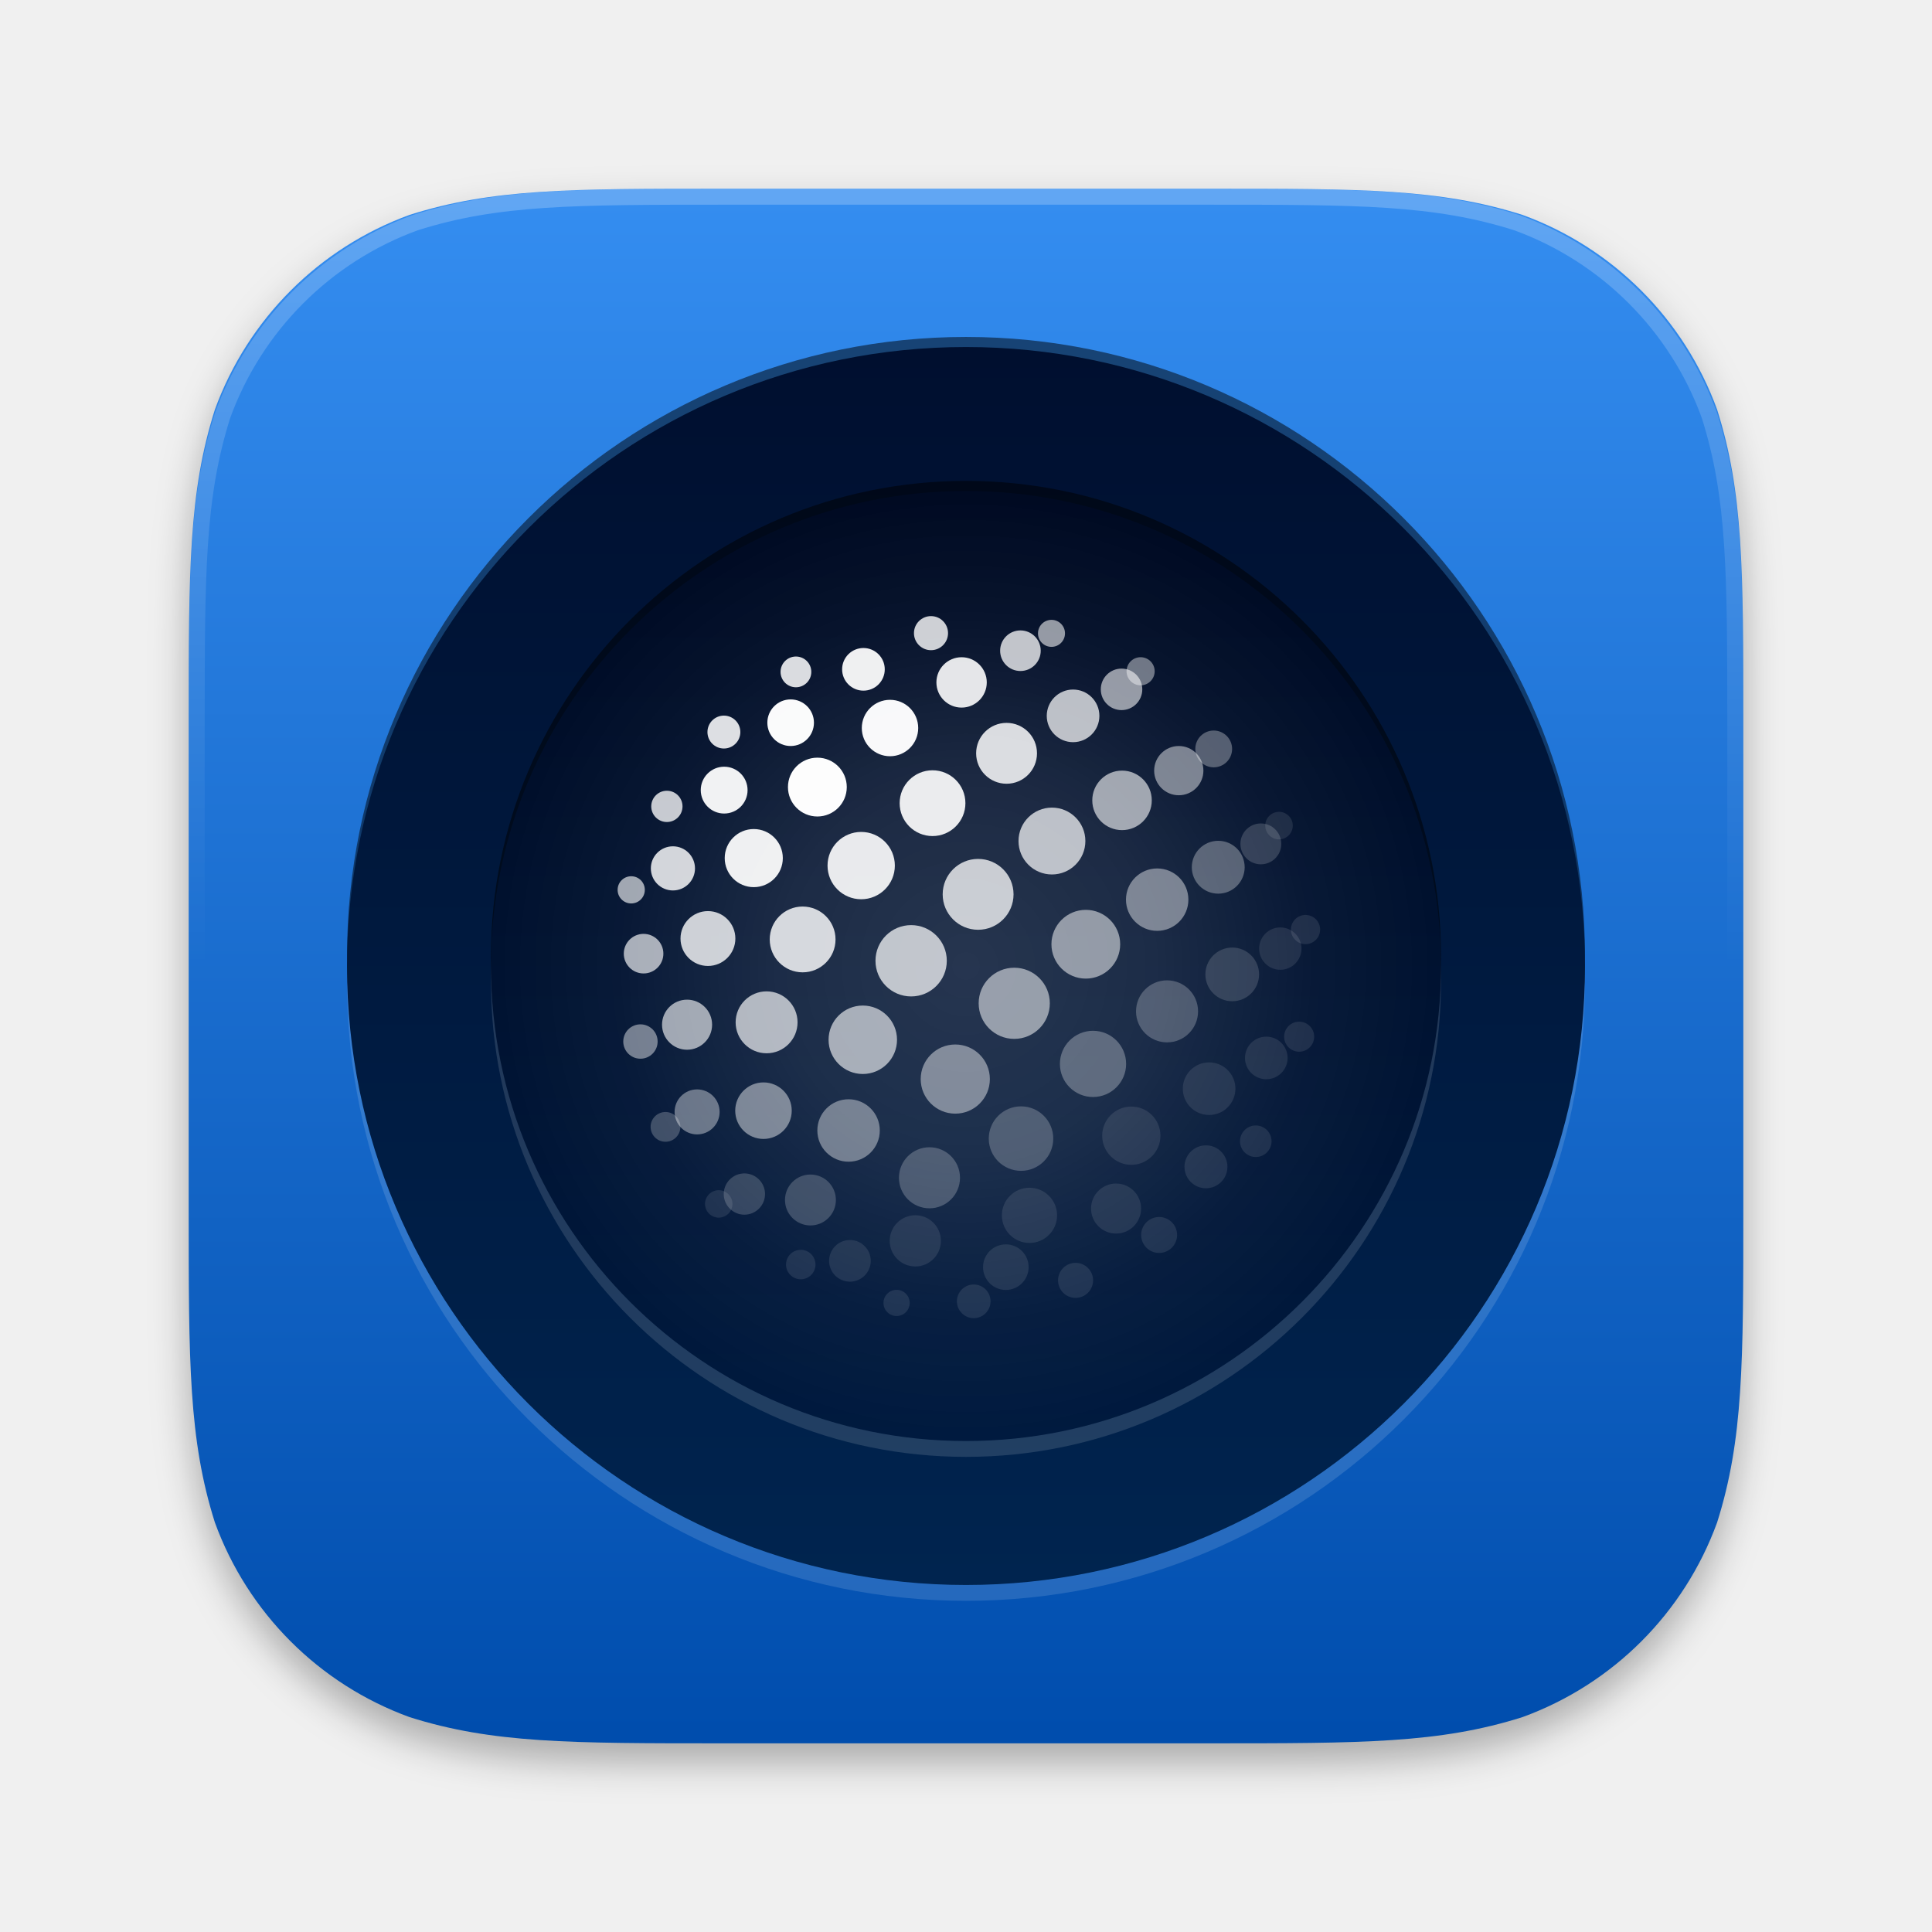
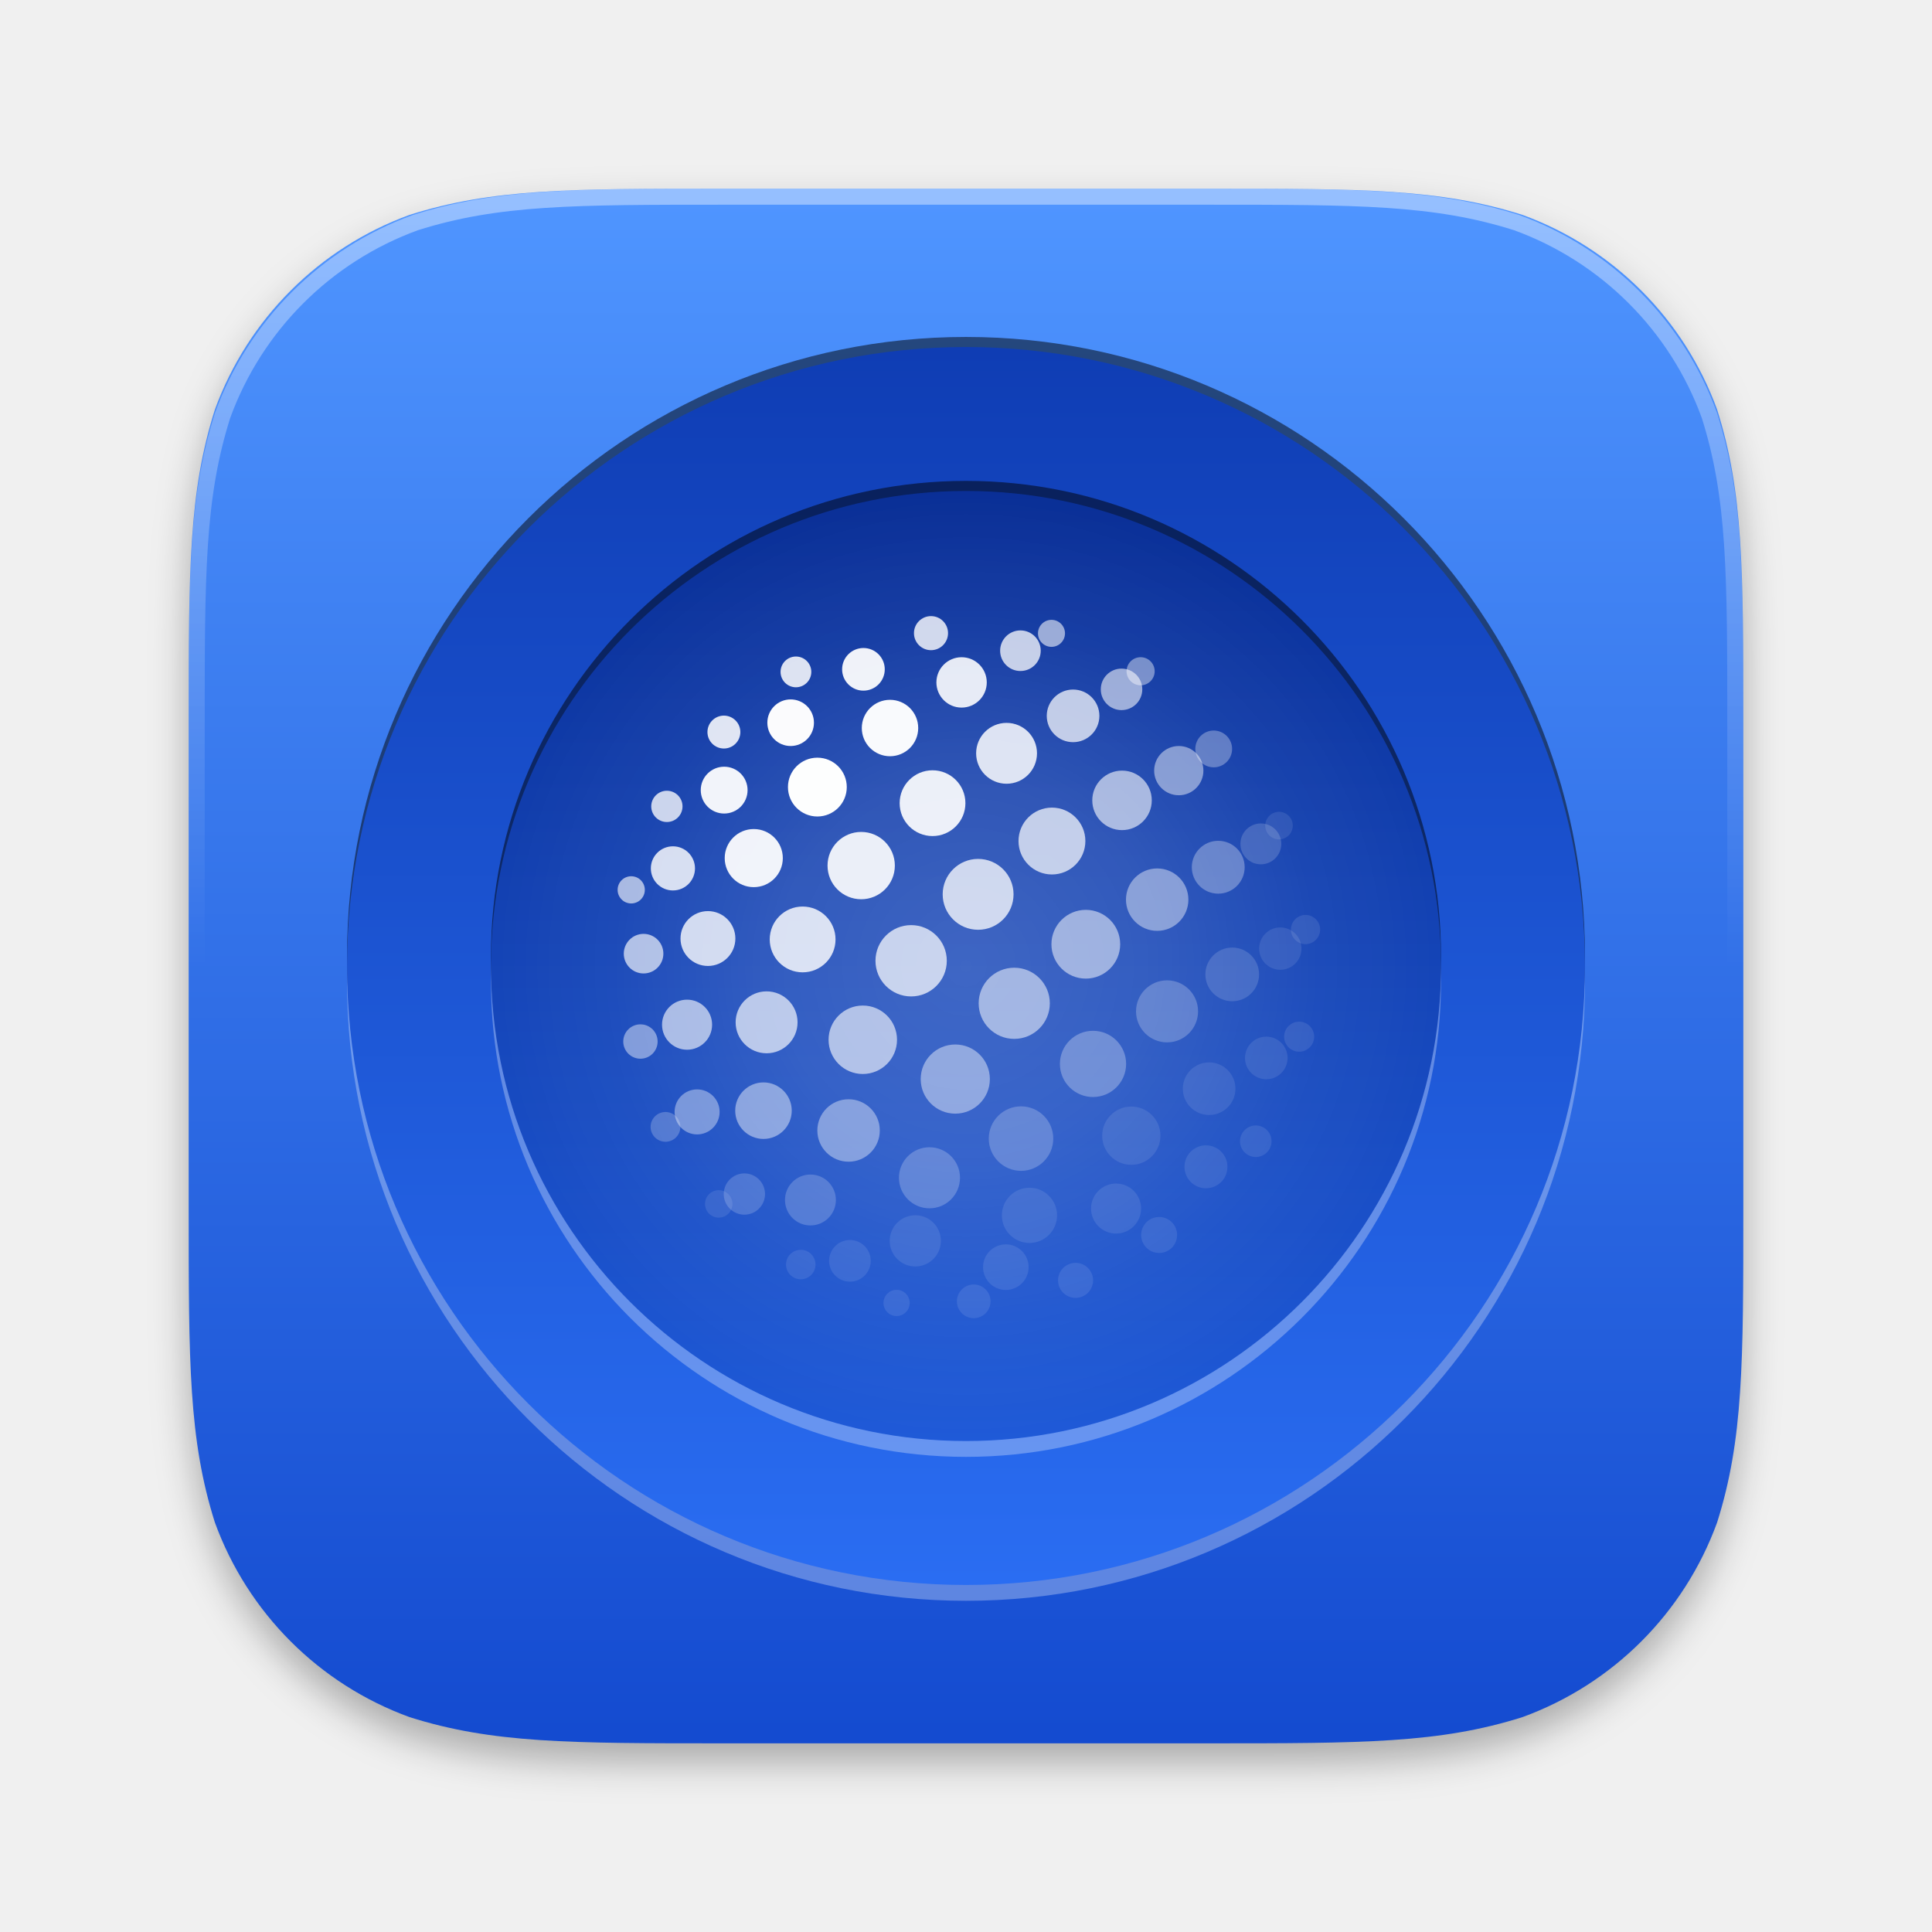
<svg xmlns="http://www.w3.org/2000/svg" width="1024" height="1024" viewBox="0 0 1024 1024">
  <defs>
    <linearGradient id="cs-t" x1="0" y1="0" x2="0" y2="1">
-       <stop offset="0" stop-color="#348df0" />
-       <stop offset="1" stop-color="#004dad" />
+       <stop offset="0" stop-color="#4f95ff" />
+       <stop offset="1" stop-color="#144bd0" />
    </linearGradient>
    <linearGradient id="cs-w0" x1="0" y1="0" x2="0" y2="1">
-       <stop offset="0" stop-color="#000f2f" />
-       <stop offset="1" stop-color="#00244f" />
+       <stop offset="0" stop-color="#0f3db4" />
+       <stop offset="1" stop-color="#2a6df2" />
    </linearGradient>
    <linearGradient id="cs-w1" x1="0" y1="0" x2="0" y2="1">
-       <stop offset="0" stop-color="#000a22" />
-       <stop offset="1" stop-color="#001a3f" />
+       <stop offset="0" stop-color="#0a2f96" />
+       <stop offset="1" stop-color="#1f5ad8" />
    </linearGradient>
    <linearGradient id="cs-e" x1="0" y1="0" x2="0" y2="1">
-       <stop offset="0" stop-color="#fff" stop-opacity=".22" />
+       <stop offset="0" stop-color="#fff" stop-opacity=".4" />
      <stop offset=".5" stop-color="#fff" stop-opacity="0" />
    </linearGradient>
    <radialGradient id="cs-g">
-       <stop offset="0" stop-color="#fff" stop-opacity=".15" />
-       <stop offset=".4" stop-color="#fff" stop-opacity=".11" />
-       <stop offset=".75" stop-color="#fff" stop-opacity=".03" />
+       <stop offset="0" stop-color="#fff" stop-opacity=".18" />
+       <stop offset=".4" stop-color="#fff" stop-opacity=".13" />
+       <stop offset=".75" stop-color="#fff" stop-opacity=".04" />
      <stop offset="1" stop-color="#fff" stop-opacity="0" />
    </radialGradient>
    <filter id="cs-s" x="-10%" y="-10%" width="120%" height="120%">
      <feGaussianBlur stdDeviation="10" />
    </filter>
  </defs>
  <path d="M383.41 100L640.59 100C722.19 100 763 100 806.92 113.89C854.88 131.34 892.66 169.12 910.11 217.08C924 261 924 301.81 924 383.41L924 640.59C924 722.19 924 763 910.11 806.92C892.66 854.88 854.88 892.66 806.92 910.11C763 924 722.19 924 640.59 924L383.41 924C301.81 924 261 924 217.08 910.11C169.12 892.66 131.34 854.88 113.89 806.92C100 763 100 722.19 100 640.59L100 383.41C100 301.81 100 261 113.89 217.08C131.34 169.12 169.12 131.34 217.08 113.89C261 100 301.81 100 383.41 100Z" fill="#000" opacity=".3" filter="url(#cs-s)" transform="translate(0 10)" />
  <path d="M383.41 100L640.59 100C722.19 100 763 100 806.92 113.89C854.88 131.34 892.66 169.12 910.11 217.08C924 261 924 301.81 924 383.41L924 640.59C924 722.19 924 763 910.11 806.92C892.66 854.88 854.88 892.66 806.92 910.11C763 924 722.19 924 640.59 924L383.41 924C301.81 924 261 924 217.08 910.11C169.12 892.66 131.34 854.88 113.89 806.92C100 763 100 722.19 100 640.59L100 383.41C100 301.81 100 261 113.89 217.08C131.34 169.12 169.12 131.34 217.08 113.89C261 100 301.81 100 383.41 100Z" fill="url(#cs-t)" />
-   <circle cx="512" cy="520.39" r="328.07" fill="#fff" opacity=".13" />
+   <circle cx="512" cy="520.39" r="328.07" fill="#fff" opacity=".3" />
  <circle cx="512" cy="506.66" r="328.07" fill="#000" opacity=".5" />
  <circle cx="512" cy="512" r="328.07" fill="url(#cs-w0)" />
-   <circle cx="512" cy="520.39" r="251.78" fill="#fff" opacity=".13" />
+   <circle cx="512" cy="520.39" r="251.78" fill="#fff" opacity=".3" />
  <circle cx="512" cy="506.66" r="251.78" fill="#000" opacity=".5" />
  <circle cx="512" cy="512" r="251.78" fill="url(#cs-w1)" />
  <circle cx="512" cy="512" r="247.2" fill="url(#cs-g)" />
  <circle cx="533.11" cy="671.62" r="12.08" fill="#fff" opacity="0.1" />
  <circle cx="485.13" cy="657.68" r="13.57" fill="#fff" opacity="0.1" />
  <circle cx="516.1" cy="689.73" r="8.92" fill="#fff" opacity="0.1" />
  <circle cx="545.64" cy="644.16" r="14.63" fill="#fff" opacity="0.1" />
  <circle cx="450.48" cy="668.27" r="11.04" fill="#fff" opacity="0.1" />
  <circle cx="570.07" cy="678.62" r="9.29" fill="#fff" opacity="0.1" />
  <circle cx="492.64" cy="624.25" r="16.18" fill="#fff" opacity="0.23" />
  <circle cx="475.21" cy="690.58" r="6.95" fill="#fff" opacity="0.1" />
  <circle cx="591.54" cy="640.56" r="13.26" fill="#fff" opacity="0.1" />
  <circle cx="429.55" cy="636.02" r="13.49" fill="#fff" opacity="0.2" />
  <circle cx="541.16" cy="603.48" r="17.09" fill="#fff" opacity="0.23" />
  <circle cx="424.42" cy="670.24" r="7.81" fill="#fff" opacity="0.1" />
  <circle cx="614.36" cy="654.56" r="9.53" fill="#fff" opacity="0.1" />
  <circle cx="449.76" cy="599.18" r="16.55" fill="#fff" opacity="0.4" />
  <circle cx="599.62" cy="601.94" r="15.44" fill="#fff" opacity="0.1" />
  <circle cx="394.54" cy="632.87" r="10.94" fill="#fff" opacity="0.18" />
  <circle cx="506.32" cy="571.93" r="18.33" fill="#fff" opacity="0.44" />
  <circle cx="639.18" cy="618.43" r="11.38" fill="#fff" opacity="0.1" />
  <circle cx="404.66" cy="588.68" r="14.98" fill="#fff" opacity="0.45" />
  <circle cx="579.32" cy="563.89" r="17.55" fill="#fff" opacity="0.29" />
  <circle cx="380.94" cy="638.1" r="7.27" fill="#fff" opacity="0.1" />
  <circle cx="457.3" cy="551.1" r="18.14" fill="#fff" opacity="0.61" />
  <circle cx="640.86" cy="577.03" r="13.94" fill="#fff" opacity="0.1" />
  <circle cx="369.48" cy="589.33" r="11.93" fill="#fff" opacity="0.39" />
  <circle cx="537.57" cy="531.77" r="18.86" fill="#fff" opacity="0.53" />
  <circle cx="665.59" cy="604.88" r="8.36" fill="#fff" opacity="0.1" />
  <circle cx="406.31" cy="541.85" r="16.41" fill="#fff" opacity="0.67" />
  <circle cx="618.56" cy="536.04" r="16.44" fill="#fff" opacity="0.24" />
  <circle cx="352.72" cy="597.27" r="7.89" fill="#fff" opacity="0.23" />
  <circle cx="482.92" cy="509.23" r="18.9" fill="#fff" opacity="0.72" />
  <circle cx="671.16" cy="560.73" r="11.29" fill="#fff" opacity="0.1" />
  <circle cx="364.16" cy="543.11" r="13.27" fill="#fff" opacity="0.61" />
  <circle cx="575.5" cy="500.46" r="18.22" fill="#fff" opacity="0.52" />
  <circle cx="425.41" cy="497.92" r="17.44" fill="#fff" opacity="0.82" />
  <circle cx="653.11" cy="516.45" r="14.23" fill="#fff" opacity="0.15" />
  <circle cx="339.45" cy="552.03" r="9.11" fill="#fff" opacity="0.44" />
  <circle cx="518.42" cy="474.02" r="18.78" fill="#fff" opacity="0.76" />
  <circle cx="688.58" cy="549.47" r="7.96" fill="#fff" opacity="0.1" />
  <circle cx="375.22" cy="497.44" r="14.54" fill="#fff" opacity="0.79" />
  <circle cx="613.33" cy="476.83" r="16.54" fill="#fff" opacity="0.43" />
  <circle cx="456.45" cy="458.78" r="17.84" fill="#fff" opacity="0.9" />
  <circle cx="678.59" cy="502.78" r="11.22" fill="#fff" opacity="0.1" />
  <circle cx="341.11" cy="505.46" r="10.49" fill="#fff" opacity="0.65" />
  <circle cx="557.55" cy="445.77" r="17.72" fill="#fff" opacity="0.71" />
  <circle cx="399.51" cy="454.81" r="15.4" fill="#fff" opacity="0.93" />
  <circle cx="645.69" cy="459.65" r="14.01" fill="#fff" opacity="0.31" />
  <circle cx="494.26" cy="425.7" r="17.43" fill="#fff" opacity="0.91" />
  <circle cx="691.96" cy="492.68" r="7.74" fill="#fff" opacity="0.1" />
  <circle cx="356.66" cy="460.26" r="11.7" fill="#fff" opacity="0.82" />
  <circle cx="594.7" cy="424.21" r="15.77" fill="#fff" opacity="0.6" />
  <circle cx="433.22" cy="417.17" r="15.59" fill="#fff" opacity="0.99" />
  <circle cx="668.28" cy="447.27" r="10.83" fill="#fff" opacity="0.17" />
  <circle cx="334.56" cy="471.64" r="7.21" fill="#fff" opacity="0.62" />
  <circle cx="533.5" cy="399.27" r="16.13" fill="#fff" opacity="0.84" />
  <circle cx="383.82" cy="418.78" r="12.41" fill="#fff" opacity="0.94" />
  <circle cx="624.78" cy="408.45" r="13.05" fill="#fff" opacity="0.46" />
  <circle cx="471.72" cy="385.87" r="14.95" fill="#fff" opacity="0.97" />
  <circle cx="677.9" cy="437.59" r="7.3" fill="#fff" opacity="0.1" />
  <circle cx="353.46" cy="427.4" r="8.29" fill="#fff" opacity="0.77" />
  <circle cx="568.75" cy="379.42" r="13.95" fill="#fff" opacity="0.72" />
  <circle cx="419.06" cy="383.05" r="12.35" fill="#fff" opacity="0.98" />
  <circle cx="643.29" cy="396.95" r="9.75" fill="#fff" opacity="0.31" />
  <circle cx="509.66" cy="361.69" r="13.35" fill="#fff" opacity="0.89" />
  <circle cx="383.68" cy="388.01" r="8.72" fill="#fff" opacity="0.86" />
  <circle cx="594.44" cy="365.37" r="11" fill="#fff" opacity="0.57" />
  <circle cx="457.64" cy="354.76" r="11.3" fill="#fff" opacity="0.93" />
  <circle cx="540.85" cy="344.89" r="10.76" fill="#fff" opacity="0.75" />
  <circle cx="421.86" cy="356.12" r="8.15" fill="#fff" opacity="0.85" />
  <circle cx="604.55" cy="355.78" r="7.45" fill="#fff" opacity="0.42" />
  <circle cx="493.45" cy="335.58" r="9.03" fill="#fff" opacity="0.8" />
  <circle cx="557.31" cy="335.69" r="7.16" fill="#fff" opacity="0.57" />
  <path d="M384.74 104.25L639.26 104.25C720.03 104.25 760.41 104.25 803.88 118C851.34 135.27 888.73 172.66 906 220.12C919.75 263.59 919.75 303.97 919.75 384.74L919.75 639.26C919.75 720.03 919.75 760.41 906 803.88C888.73 851.34 851.34 888.73 803.88 906C760.41 919.75 720.03 919.75 639.26 919.75L384.74 919.75C303.97 919.75 263.59 919.75 220.12 906C172.66 888.73 135.27 851.34 118 803.88C104.25 760.41 104.25 720.03 104.25 639.26L104.25 384.74C104.25 303.97 104.25 263.59 118 220.12C135.27 172.66 172.66 135.27 220.12 118C263.59 104.25 303.97 104.25 384.74 104.25Z" fill="none" stroke="url(#cs-e)" stroke-width="8.5" />
</svg>
